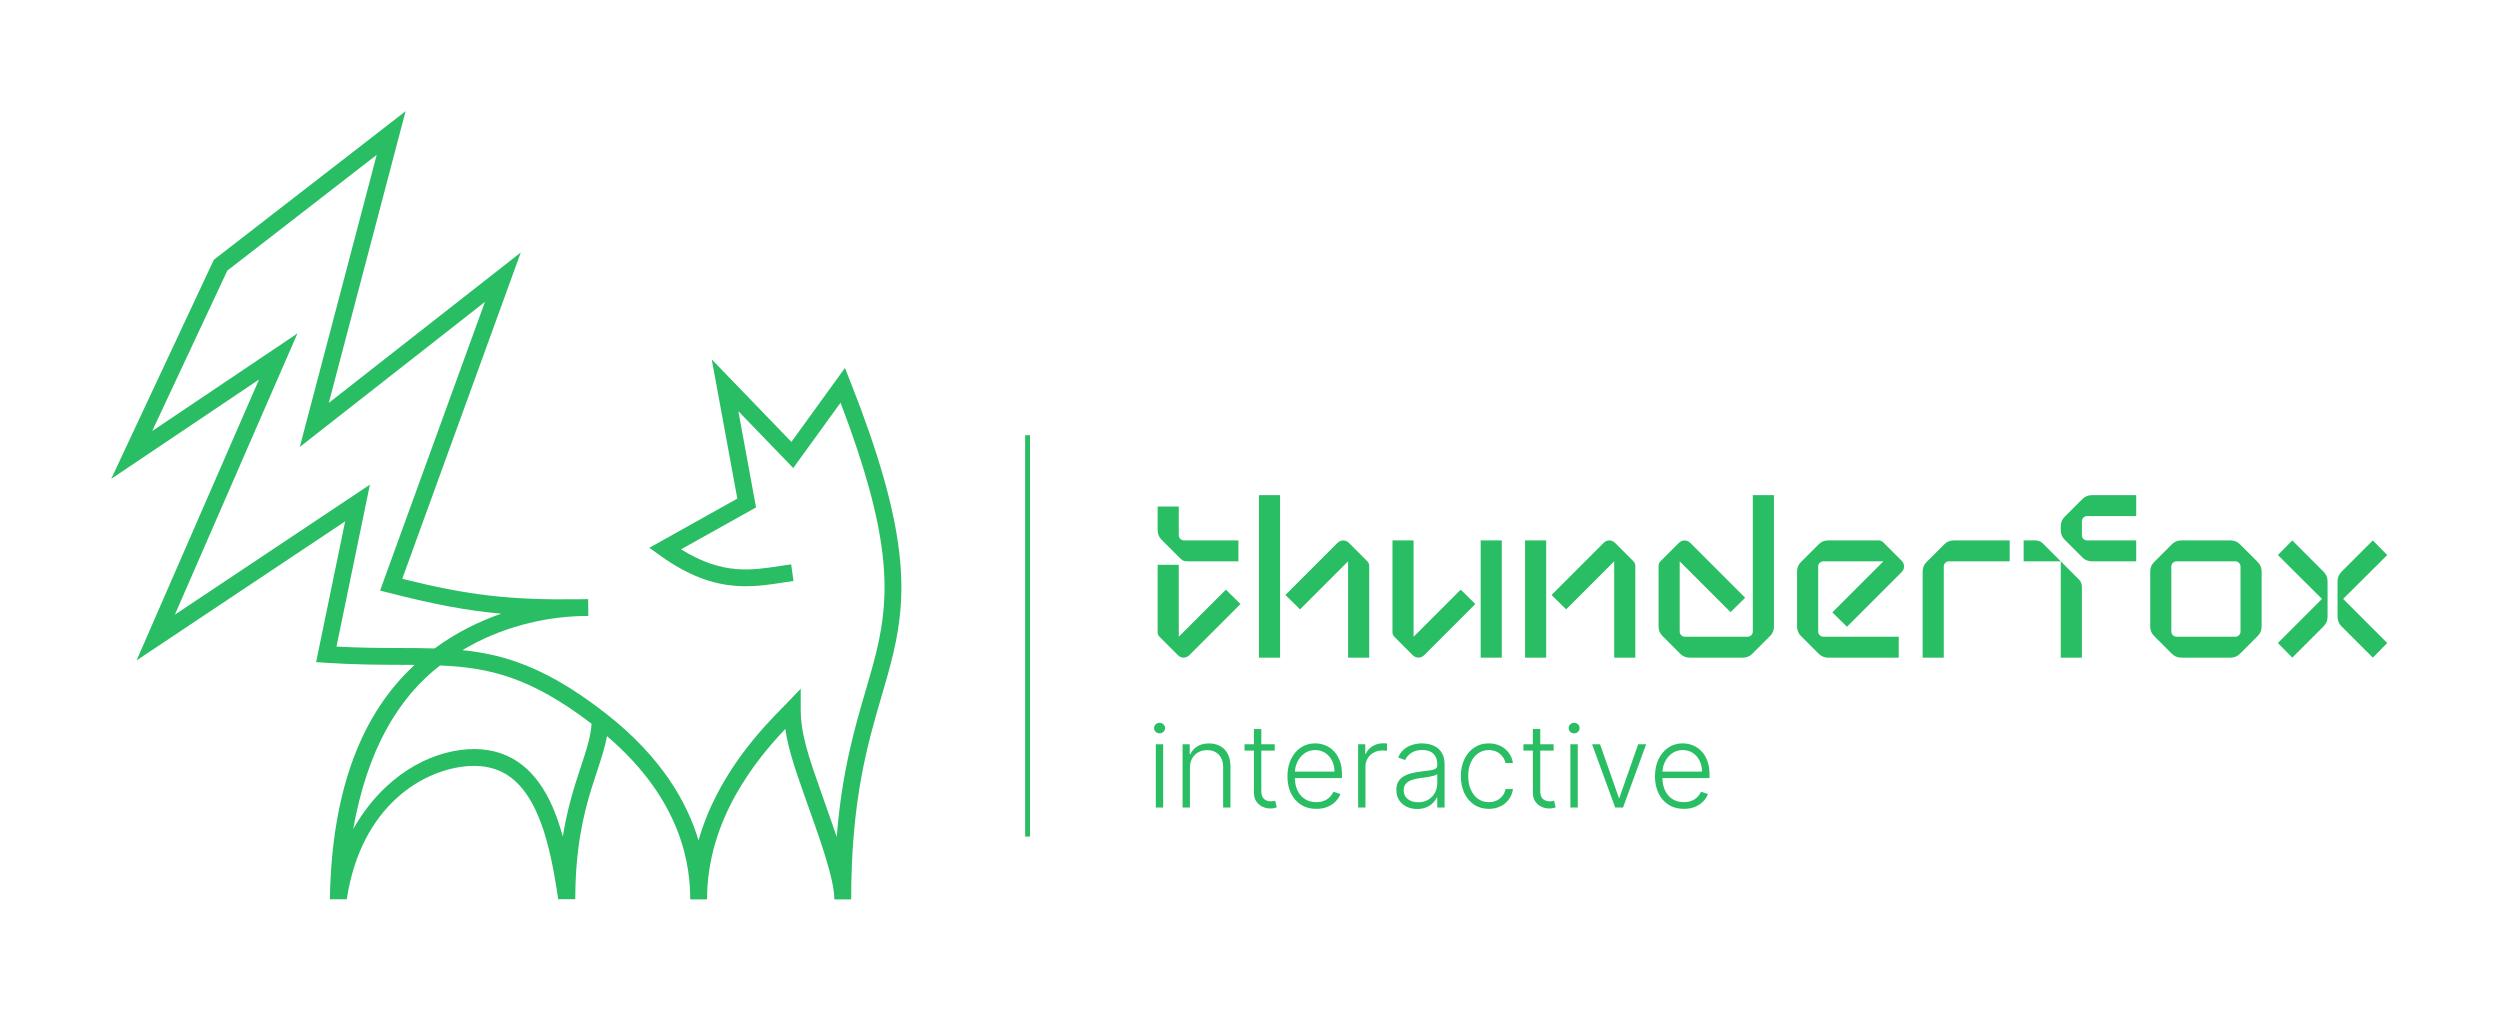
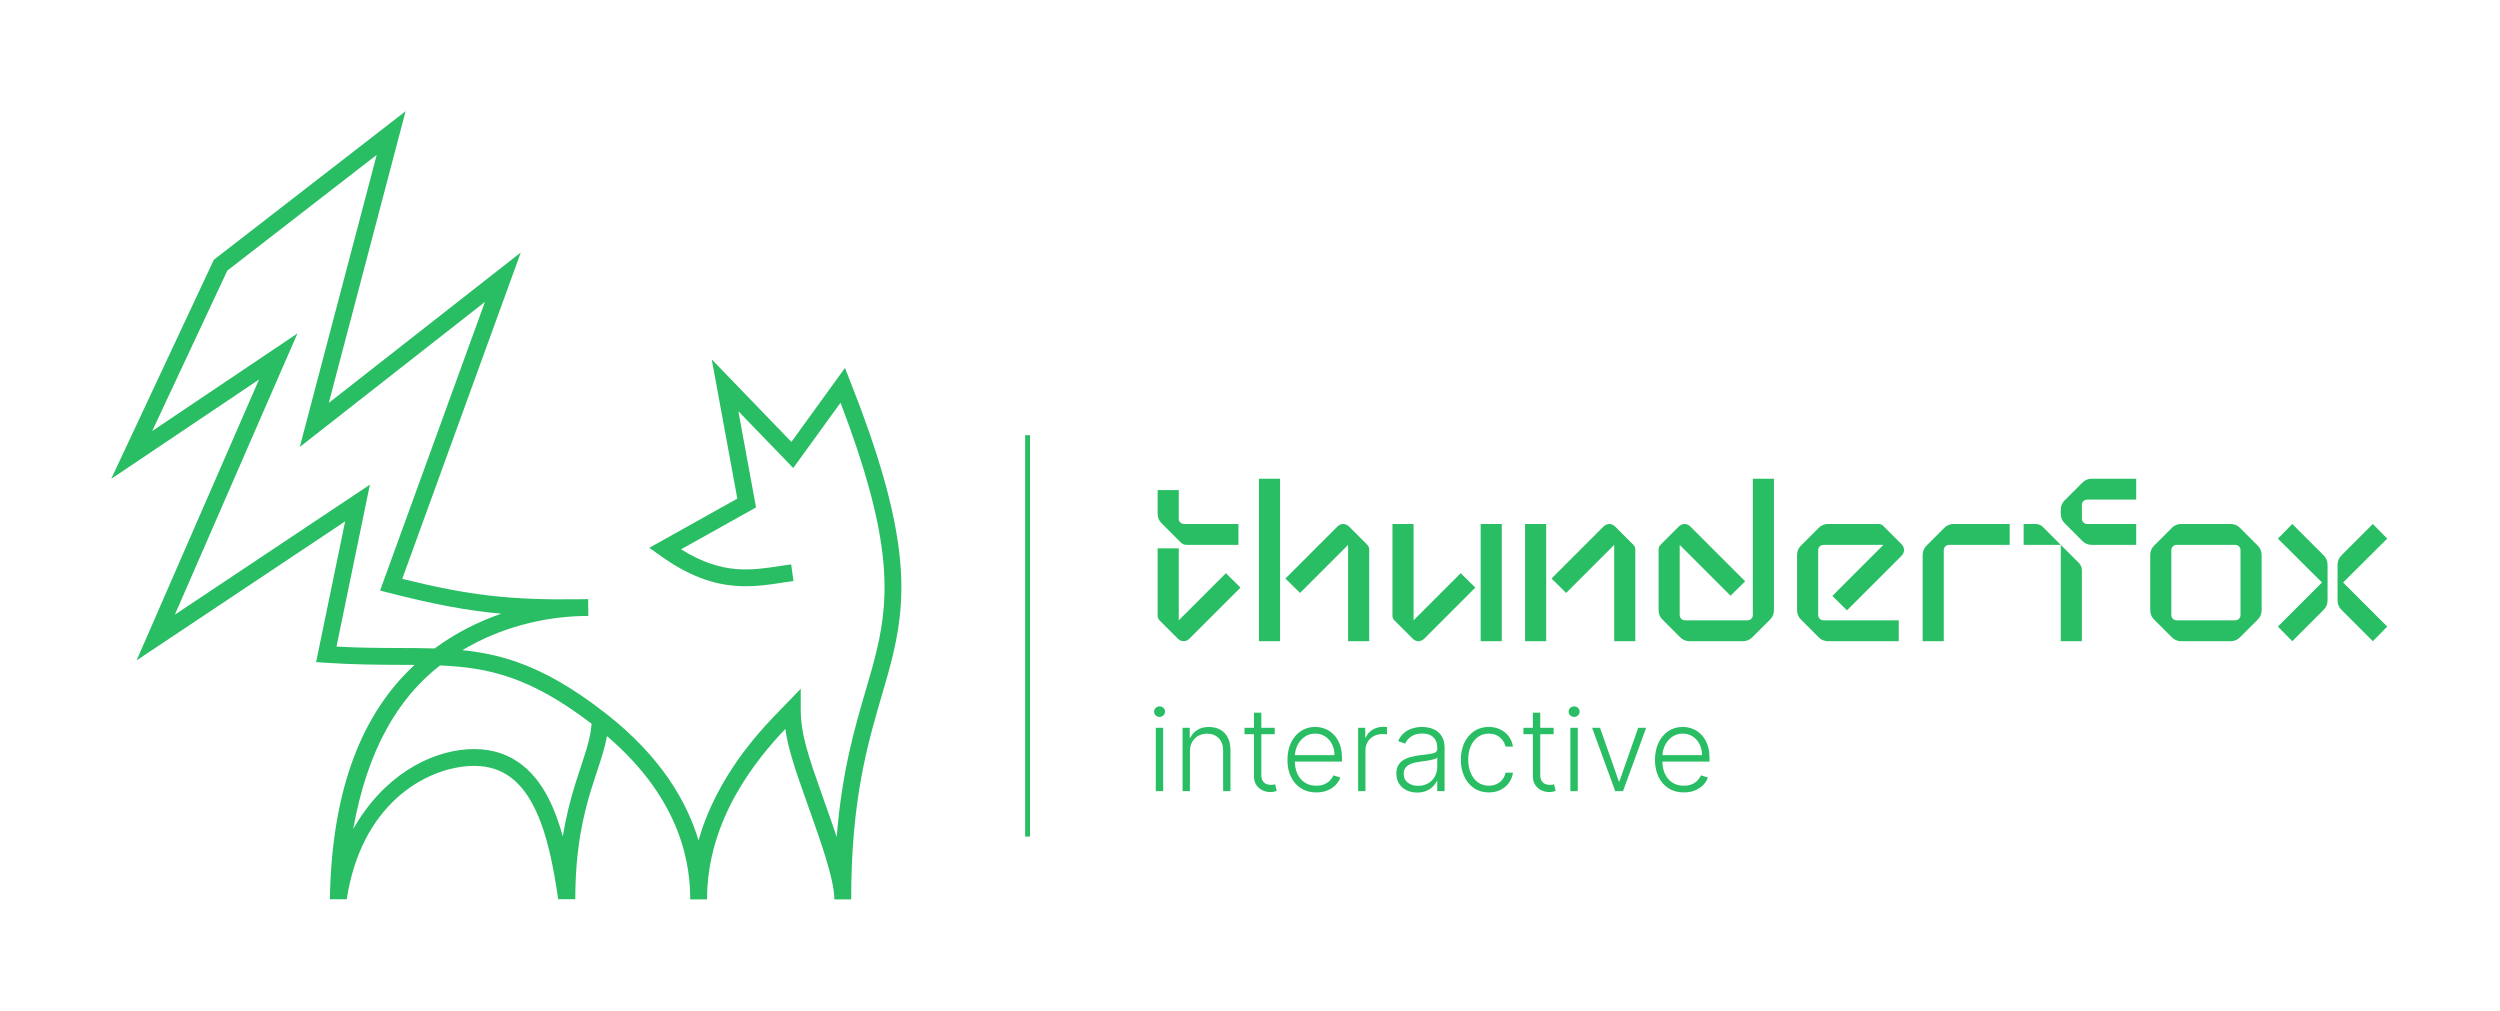
<svg xmlns="http://www.w3.org/2000/svg" width="517" height="209" viewBox="0 0 517 209" fill="none">
-   <path fill-rule="evenodd" clip-rule="evenodd" d="M83.878 23L67.992 83.319L107.701 52.209L83.183 119.702C96.979 123.141 105.549 124.122 119.887 123.926C120.474 123.907 121.056 123.897 121.631 123.897L121.664 127.375C121.091 127.386 120.526 127.395 119.969 127.403C112.324 127.658 103.584 129.689 95.622 134.453C99.33 134.829 102.983 135.534 106.814 136.872C112.384 138.818 118.242 142.072 125.173 147.46C136.921 156.592 142.154 166.093 144.457 173.797C148.354 160.067 157.822 150.418 161.763 146.401C162.079 146.08 162.359 145.794 162.598 145.546L165.591 142.434V146.751C165.591 151.834 167.21 156.481 169.934 164.198L169.972 164.306C170.195 164.937 170.421 165.576 170.65 166.221C171.452 168.483 172.279 170.814 173.034 173.078C174.103 159.595 176.738 150.598 179.01 142.843C179.878 139.876 180.694 137.09 181.349 134.305C184.062 122.759 184.256 110.554 173.821 83.285L164.043 96.789L152.692 85.033L156.347 104.935L140.843 113.599C145.282 116.364 148.967 117.409 152.262 117.682C155.423 117.944 158.254 117.514 161.291 117.051C162.05 116.936 162.822 116.818 163.615 116.709L164.089 120.155C163.399 120.25 162.695 120.357 161.979 120.467C158.905 120.938 155.583 121.447 151.974 121.148C147.421 120.77 142.447 119.135 136.507 114.877L134.281 113.282L152.477 103.114L147.189 74.327L163.661 91.386L174.737 76.091L175.902 79.041C187.654 108.796 187.762 122.216 184.734 135.101C184.039 138.06 183.193 140.952 182.305 143.988C179.391 153.946 176.024 165.456 176.024 186H172.546C172.546 183.931 171.816 180.805 170.666 177.073C169.719 174.001 168.539 170.673 167.38 167.405C167.149 166.755 166.919 166.107 166.692 165.464L166.575 165.13C164.566 159.439 163.02 155.059 162.404 150.746C156.59 156.886 146.214 169.292 146.214 186H142.737C142.737 179.723 141.51 165.861 125.526 152.23C125.32 153.378 125.029 154.522 124.689 155.682C124.336 156.889 123.894 158.227 123.431 159.628C123.053 160.77 122.662 161.955 122.294 163.144C120.595 168.631 118.971 175.616 118.971 185.958H115.439C114.441 179.217 113.164 172.216 110.363 166.732C108.976 164.016 107.263 161.846 105.117 160.406C102.997 158.984 100.342 158.197 96.903 158.423C87.683 159.027 74.672 166.498 71.706 185.972H68.22C68.594 162.521 75.283 147.112 85.743 137.503C84.797 137.496 83.826 137.492 82.83 137.489C78.255 137.472 73.136 137.453 67.359 137.059L65.371 136.923L71.377 107.82L28.244 136.575L53.566 78.485L23 99.029L44.22 53.721L83.878 23ZM89.883 134.097C94.265 130.873 98.959 128.531 103.666 126.911C96.369 126.256 89.517 124.921 80.46 122.601L78.602 122.125L100.286 62.437L61.994 92.436L77.904 32.027L47.014 55.956L31.469 89.147L61.515 68.951L36.161 127.118L76.495 100.228L69.585 133.712C74.455 133.983 78.669 133.996 82.6 134.008C85.111 134.015 87.506 134.023 89.883 134.097ZM90.992 137.617C82.289 144.375 75.964 155.092 73.042 171.451C79.305 160.42 88.773 155.47 96.676 154.952C100.814 154.681 104.245 155.633 107.054 157.518C109.838 159.385 111.897 162.09 113.46 165.15C114.685 167.547 115.634 170.224 116.394 172.997C117.072 168.72 118.022 165.182 118.971 162.116C119.395 160.749 119.793 159.547 120.165 158.425C120.599 157.119 120.995 155.923 121.351 154.706C121.888 152.87 122.246 151.248 122.341 149.668C115.939 144.775 110.616 141.885 105.666 140.155C100.742 138.435 96.102 137.833 90.992 137.617Z" fill="#29BD64" />
-   <path d="M244.776 136C244.344 136 243.912 135.808 243.576 135.472L239.832 131.728C239.592 131.488 239.4 131.152 239.4 130.768V116.8H243.768V131.68L253.512 121.936L256.536 124.912L245.976 135.472C245.64 135.808 245.208 136 244.776 136ZM239.4 109.648V104.752H243.768V110.704C243.768 111.28 244.248 111.76 244.872 111.76H256.104V116.08H245.4C244.68 116.08 244.392 115.792 243.912 115.312L240.168 111.568C239.64 111.04 239.4 110.368 239.4 109.648Z" fill="#29BD64" />
-   <path d="M278.785 136V116.08L268.849 126.016L265.825 123.04L276.577 112.288C276.913 111.952 277.345 111.76 277.777 111.76C278.209 111.76 278.641 111.952 278.977 112.288L282.721 116.032C282.961 116.272 283.153 116.608 283.153 116.992V136H278.785ZM260.353 136V102.4H264.721V136H260.353Z" fill="#29BD64" />
-   <path d="M293.338 136C292.906 136 292.474 135.808 292.138 135.472L288.394 131.728C288.154 131.488 287.962 131.152 287.962 130.768V111.76H292.33V131.68L302.074 121.936L305.098 124.912L294.538 135.472C294.202 135.808 293.77 136 293.338 136ZM306.202 136V111.76H310.57V136H306.202Z" fill="#29BD64" />
-   <path d="M333.816 136V116.08L323.88 126.016L320.856 123.04L331.608 112.288C331.944 111.952 332.376 111.76 332.808 111.76C333.24 111.76 333.672 111.952 334.008 112.288L337.752 116.032C337.992 116.272 338.184 116.608 338.184 116.992V136H333.816ZM315.384 136V111.76H319.752V136H315.384Z" fill="#29BD64" />
-   <path d="M349.378 136C348.658 136 347.986 135.712 347.506 135.232L343.762 131.488C343.234 130.96 342.994 130.288 342.994 129.568V116.992C342.994 116.608 343.186 116.272 343.426 116.032L347.17 112.288C347.506 111.952 347.938 111.76 348.37 111.76C348.802 111.76 349.234 111.952 349.57 112.288L360.898 123.616L357.874 126.592L347.362 116.08V130.624C347.362 131.2 347.842 131.68 348.466 131.68H361.378C362.002 131.68 362.482 131.2 362.482 130.624V102.4H366.85V129.568C366.85 130.288 366.61 130.96 366.082 131.488L362.338 135.232C361.858 135.712 361.186 136 360.466 136H349.378Z" fill="#29BD64" />
-   <path d="M378.018 136C377.298 136 376.626 135.712 376.146 135.232L372.402 131.488C371.874 130.96 371.634 130.288 371.634 129.568V118.192C371.634 117.472 371.874 116.8 372.402 116.272L376.146 112.528C376.626 112.048 377.298 111.76 378.018 111.76H388.53C388.914 111.76 389.25 111.952 389.49 112.192L393.234 115.936C393.57 116.272 393.762 116.704 393.762 117.136C393.762 117.568 393.57 118 393.234 118.336L381.954 129.616L378.93 126.64L389.49 116.08H377.106C376.482 116.08 376.002 116.56 376.002 117.136V130.624C376.002 131.2 376.482 131.68 377.106 131.68H392.658V136H378.018Z" fill="#29BD64" />
-   <path d="M397.603 118.192C397.603 117.472 397.843 116.8 398.371 116.272L402.115 112.528C402.595 112.048 403.267 111.76 403.987 111.76H415.603V116.08H403.075C402.451 116.08 401.971 116.56 401.971 117.136V136H397.603V118.192Z" fill="#29BD64" />
-   <path d="M432.551 116.08C431.831 116.08 431.159 115.792 430.679 115.312L426.935 111.568C426.407 111.04 426.167 110.368 426.167 109.648V108.832C426.167 108.112 426.407 107.44 426.935 106.912L430.679 103.168C431.159 102.688 431.831 102.4 432.551 102.4H441.767V106.72H431.639C431.015 106.72 430.535 107.2 430.535 107.776V110.704C430.535 111.28 431.015 111.76 431.639 111.76H441.767V116.08H432.551ZM418.487 116.08V111.76H420.935C421.511 111.76 422.039 111.952 422.471 112.384L426.167 116.08H418.487ZM426.167 136V116.08L429.911 119.824C430.343 120.256 430.535 120.784 430.535 121.36V136H426.167Z" fill="#29BD64" />
-   <path d="M451.05 136C450.33 136 449.658 135.712 449.178 135.232L445.434 131.488C444.906 130.96 444.666 130.288 444.666 129.568V118.192C444.666 117.472 444.906 116.8 445.434 116.272L449.178 112.528C449.658 112.048 450.33 111.76 451.05 111.76H461.322C462.042 111.76 462.714 112.048 463.194 112.528L466.938 116.272C467.466 116.8 467.706 117.472 467.706 118.192V129.568C467.706 130.288 467.466 130.96 466.938 131.488L463.194 135.232C462.714 135.712 462.042 136 461.322 136H451.05ZM449.034 130.624C449.034 131.2 449.514 131.68 450.138 131.68H462.234C462.858 131.68 463.338 131.2 463.338 130.624V117.136C463.338 116.56 462.858 116.08 462.234 116.08H450.138C449.514 116.08 449.034 116.56 449.034 117.136V130.624Z" fill="#29BD64" />
-   <path d="M484.269 129.568C483.693 128.992 483.405 128.368 483.405 127.504V120.256C483.405 119.392 483.693 118.768 484.269 118.192L490.701 111.76L493.677 114.784L484.557 123.856L493.677 132.976L490.701 136L484.269 129.568ZM471.069 132.976L480.189 123.856L471.069 114.784L474.045 111.76L480.477 118.192C481.053 118.768 481.341 119.392 481.341 120.256V127.504C481.341 128.368 481.053 128.992 480.477 129.568L474.045 136L471.069 132.976Z" fill="#29BD64" />
-   <path d="M239.02 167V153.909H240.545V167H239.02ZM239.795 151.659C239.483 151.659 239.216 151.554 238.994 151.344C238.773 151.128 238.662 150.869 238.662 150.568C238.662 150.267 238.773 150.011 238.994 149.801C239.216 149.585 239.483 149.477 239.795 149.477C240.108 149.477 240.375 149.585 240.597 149.801C240.818 150.011 240.929 150.267 240.929 150.568C240.929 150.869 240.818 151.128 240.597 151.344C240.375 151.554 240.108 151.659 239.795 151.659Z" fill="#29BD64" />
-   <path d="M246.075 158.818V167H244.557V153.909H246.032V155.963H246.168C246.475 155.293 246.952 154.756 247.6 154.352C248.253 153.943 249.06 153.739 250.021 153.739C250.901 153.739 251.674 153.923 252.339 154.293C253.009 154.656 253.529 155.193 253.898 155.903C254.273 156.614 254.461 157.486 254.461 158.52V167H252.944V158.614C252.944 157.54 252.643 156.69 252.04 156.065C251.444 155.44 250.643 155.128 249.637 155.128C248.95 155.128 248.339 155.276 247.805 155.571C247.271 155.866 246.847 156.293 246.535 156.849C246.228 157.401 246.075 158.057 246.075 158.818Z" fill="#29BD64" />
-   <path d="M263.612 153.909V155.23H257.365V153.909H263.612ZM259.317 150.773H260.842V163.582C260.842 164.128 260.936 164.557 261.124 164.869C261.311 165.176 261.555 165.395 261.856 165.526C262.158 165.651 262.479 165.713 262.82 165.713C263.018 165.713 263.189 165.702 263.331 165.679C263.473 165.651 263.598 165.622 263.706 165.594L264.03 166.966C263.882 167.023 263.7 167.074 263.484 167.119C263.268 167.17 263.001 167.196 262.683 167.196C262.126 167.196 261.589 167.074 261.072 166.83C260.561 166.585 260.141 166.222 259.811 165.739C259.481 165.256 259.317 164.656 259.317 163.94V150.773Z" fill="#29BD64" />
-   <path d="M272.209 167.273C270.988 167.273 269.931 166.989 269.039 166.42C268.147 165.847 267.457 165.054 266.968 164.043C266.485 163.026 266.244 161.855 266.244 160.531C266.244 159.213 266.485 158.043 266.968 157.02C267.457 155.991 268.13 155.187 268.988 154.608C269.851 154.023 270.849 153.73 271.979 153.73C272.69 153.73 273.374 153.861 274.033 154.122C274.692 154.378 275.283 154.773 275.806 155.307C276.334 155.835 276.752 156.503 277.059 157.31C277.366 158.111 277.519 159.06 277.519 160.156V160.906H267.292V159.568H275.968C275.968 158.727 275.798 157.972 275.457 157.301C275.121 156.625 274.653 156.091 274.05 155.699C273.454 155.307 272.763 155.111 271.979 155.111C271.15 155.111 270.42 155.332 269.789 155.776C269.158 156.219 268.664 156.804 268.306 157.531C267.954 158.259 267.775 159.054 267.769 159.918V160.719C267.769 161.759 267.948 162.668 268.306 163.446C268.67 164.219 269.184 164.818 269.849 165.244C270.513 165.67 271.3 165.884 272.209 165.884C272.829 165.884 273.371 165.787 273.837 165.594C274.309 165.401 274.704 165.142 275.022 164.818C275.346 164.489 275.59 164.128 275.755 163.736L277.195 164.205C276.996 164.756 276.67 165.264 276.215 165.73C275.766 166.196 275.204 166.571 274.528 166.855C273.857 167.134 273.084 167.273 272.209 167.273Z" fill="#29BD64" />
-   <path d="M280.862 167V153.909H282.337V155.92H282.447C282.709 155.261 283.163 154.73 283.811 154.327C284.464 153.918 285.203 153.713 286.027 153.713C286.152 153.713 286.291 153.716 286.445 153.722C286.598 153.727 286.726 153.733 286.828 153.739V155.281C286.76 155.27 286.641 155.253 286.47 155.23C286.3 155.207 286.115 155.196 285.916 155.196C285.234 155.196 284.626 155.341 284.092 155.631C283.564 155.915 283.146 156.31 282.839 156.815C282.533 157.321 282.379 157.898 282.379 158.545V167H280.862Z" fill="#29BD64" />
-   <path d="M293.073 167.298C292.283 167.298 291.562 167.145 290.908 166.838C290.255 166.526 289.735 166.077 289.349 165.491C288.962 164.901 288.769 164.185 288.769 163.344C288.769 162.696 288.891 162.151 289.136 161.707C289.38 161.264 289.726 160.901 290.175 160.616C290.624 160.332 291.155 160.108 291.769 159.943C292.383 159.778 293.059 159.651 293.798 159.56C294.53 159.469 295.15 159.389 295.655 159.321C296.167 159.253 296.556 159.145 296.823 158.997C297.09 158.849 297.224 158.611 297.224 158.281V157.974C297.224 157.082 296.957 156.381 296.423 155.869C295.894 155.352 295.133 155.094 294.138 155.094C293.195 155.094 292.425 155.301 291.829 155.716C291.238 156.131 290.823 156.619 290.584 157.182L289.144 156.662C289.44 155.946 289.849 155.375 290.371 154.949C290.894 154.517 291.479 154.207 292.127 154.02C292.775 153.827 293.431 153.73 294.096 153.73C294.596 153.73 295.116 153.795 295.655 153.926C296.201 154.057 296.707 154.284 297.173 154.608C297.638 154.926 298.016 155.372 298.306 155.946C298.596 156.514 298.741 157.236 298.741 158.111V167H297.224V164.929H297.13C296.948 165.315 296.678 165.69 296.32 166.054C295.962 166.418 295.513 166.716 294.974 166.949C294.434 167.182 293.8 167.298 293.073 167.298ZM293.278 165.909C294.084 165.909 294.783 165.73 295.374 165.372C295.965 165.014 296.42 164.54 296.738 163.949C297.062 163.352 297.224 162.696 297.224 161.98V160.088C297.11 160.196 296.92 160.293 296.653 160.378C296.391 160.463 296.087 160.54 295.741 160.608C295.4 160.67 295.059 160.724 294.718 160.77C294.377 160.815 294.07 160.855 293.798 160.889C293.059 160.98 292.428 161.122 291.905 161.315C291.383 161.509 290.982 161.776 290.704 162.116C290.425 162.452 290.286 162.884 290.286 163.412C290.286 164.207 290.57 164.824 291.138 165.261C291.707 165.693 292.42 165.909 293.278 165.909Z" fill="#29BD64" />
-   <path d="M307.89 167.273C306.719 167.273 305.7 166.98 304.83 166.395C303.967 165.81 303.296 165.009 302.819 163.991C302.342 162.974 302.103 161.815 302.103 160.514C302.103 159.202 302.344 158.034 302.827 157.011C303.316 155.989 303.992 155.187 304.856 154.608C305.719 154.023 306.722 153.73 307.864 153.73C308.739 153.73 309.532 153.901 310.242 154.241C310.952 154.577 311.538 155.051 311.998 155.665C312.464 156.273 312.756 156.983 312.876 157.795H311.342C311.182 157.057 310.799 156.426 310.191 155.903C309.589 155.375 308.822 155.111 307.89 155.111C307.055 155.111 306.316 155.338 305.674 155.793C305.032 156.241 304.529 156.869 304.165 157.676C303.807 158.477 303.628 159.406 303.628 160.463C303.628 161.526 303.805 162.466 304.157 163.284C304.509 164.097 305.003 164.733 305.64 165.193C306.282 165.653 307.032 165.884 307.89 165.884C308.469 165.884 308.998 165.776 309.475 165.56C309.958 165.338 310.361 165.026 310.685 164.622C311.015 164.219 311.236 163.739 311.35 163.182H312.884C312.771 163.972 312.489 164.676 312.04 165.295C311.597 165.909 311.021 166.392 310.31 166.744C309.606 167.097 308.799 167.273 307.89 167.273Z" fill="#29BD64" />
-   <path d="M321.292 153.909V155.23H315.045V153.909H321.292ZM316.996 150.773H318.522V163.582C318.522 164.128 318.616 164.557 318.803 164.869C318.991 165.176 319.235 165.395 319.536 165.526C319.837 165.651 320.158 165.713 320.499 165.713C320.698 165.713 320.869 165.702 321.011 165.679C321.153 165.651 321.278 165.622 321.386 165.594L321.709 166.966C321.562 167.023 321.38 167.074 321.164 167.119C320.948 167.17 320.681 167.196 320.363 167.196C319.806 167.196 319.269 167.074 318.752 166.83C318.241 166.585 317.82 166.222 317.491 165.739C317.161 165.256 316.996 164.656 316.996 163.94V150.773Z" fill="#29BD64" />
-   <path d="M324.754 167V153.909H326.28V167H324.754ZM325.53 151.659C325.217 151.659 324.95 151.554 324.729 151.344C324.507 151.128 324.396 150.869 324.396 150.568C324.396 150.267 324.507 150.011 324.729 149.801C324.95 149.585 325.217 149.477 325.53 149.477C325.842 149.477 326.109 149.585 326.331 149.801C326.552 150.011 326.663 150.267 326.663 150.568C326.663 150.869 326.552 151.128 326.331 151.344C326.109 151.554 325.842 151.659 325.53 151.659Z" fill="#29BD64" />
-   <path d="M340.425 153.909L335.644 167H334.025L329.244 153.909H330.888L334.775 164.997H334.894L338.78 153.909H340.425Z" fill="#29BD64" />
-   <path d="M348.217 167.273C346.996 167.273 345.939 166.989 345.047 166.42C344.155 165.847 343.464 165.054 342.976 164.043C342.493 163.026 342.251 161.855 342.251 160.531C342.251 159.213 342.493 158.043 342.976 157.02C343.464 155.991 344.138 155.187 344.996 154.608C345.859 154.023 346.856 153.73 347.987 153.73C348.697 153.73 349.382 153.861 350.041 154.122C350.7 154.378 351.291 154.773 351.814 155.307C352.342 155.835 352.76 156.503 353.067 157.31C353.374 158.111 353.527 159.06 353.527 160.156V160.906H343.3V159.568H351.976C351.976 158.727 351.805 157.972 351.464 157.301C351.129 156.625 350.66 156.091 350.058 155.699C349.462 155.307 348.771 155.111 347.987 155.111C347.158 155.111 346.427 155.332 345.797 155.776C345.166 156.219 344.672 156.804 344.314 157.531C343.962 158.259 343.783 159.054 343.777 159.918V160.719C343.777 161.759 343.956 162.668 344.314 163.446C344.677 164.219 345.192 164.818 345.856 165.244C346.521 165.67 347.308 165.884 348.217 165.884C348.837 165.884 349.379 165.787 349.845 165.594C350.317 165.401 350.712 165.142 351.03 164.818C351.354 164.489 351.598 164.128 351.763 163.736L353.203 164.205C353.004 164.756 352.677 165.264 352.223 165.73C351.774 166.196 351.212 166.571 350.535 166.855C349.865 167.134 349.092 167.273 348.217 167.273Z" fill="#29BD64" />
+   <path fill-rule="evenodd" clip-rule="evenodd" d="M83.878 23L67.992 83.319L107.701 52.209L83.183 119.702C96.979 123.141 105.549 124.122 119.887 123.926C120.474 123.907 121.056 123.897 121.631 123.897L121.664 127.375C121.091 127.386 120.526 127.395 119.969 127.403C112.324 127.658 103.584 129.689 95.622 134.453C99.33 134.829 102.983 135.534 106.814 136.872C112.384 138.818 118.242 142.072 125.173 147.46C136.92 156.592 142.154 166.093 144.457 173.797C148.354 160.067 157.822 150.418 161.763 146.401C162.079 146.08 162.359 145.794 162.598 145.546L165.591 142.434V146.751C165.591 151.834 167.21 156.481 169.934 164.198L169.972 164.306C170.195 164.937 170.421 165.576 170.65 166.221C171.452 168.483 172.279 170.814 173.034 173.078C174.103 159.595 176.738 150.598 179.01 142.843C179.878 139.876 180.694 137.09 181.349 134.305C184.062 122.759 184.256 110.554 173.821 83.285L164.043 96.789L152.692 85.033L156.347 104.935L140.843 113.599C145.282 116.364 148.967 117.409 152.262 117.682C155.423 117.944 158.254 117.514 161.291 117.051C162.05 116.936 162.822 116.818 163.615 116.709L164.089 120.155C163.399 120.25 162.695 120.357 161.979 120.467C158.905 120.938 155.583 121.447 151.974 121.148C147.421 120.77 142.447 119.135 136.507 114.877L134.281 113.282L152.477 103.114L147.189 74.327L163.661 91.386L174.737 76.091L175.902 79.041C187.654 108.796 187.762 122.216 184.734 135.101C184.039 138.06 183.193 140.952 182.305 143.988C179.391 153.946 176.024 165.456 176.024 186H172.546C172.546 183.931 171.816 180.805 170.666 177.073C169.719 174.001 168.539 170.673 167.38 167.405C167.149 166.755 166.919 166.107 166.692 165.464L166.575 165.13C164.566 159.439 163.02 155.059 162.404 150.746C156.59 156.886 146.214 169.292 146.214 186H142.737C142.737 179.723 141.51 165.861 125.526 152.23C125.32 153.378 125.029 154.522 124.689 155.682C124.336 156.889 123.894 158.227 123.431 159.628C123.053 160.77 122.662 161.955 122.294 163.144C120.595 168.631 118.971 175.616 118.971 185.958H115.439C114.441 179.218 113.164 172.216 110.363 166.732C108.976 164.016 107.263 161.846 105.117 160.406C102.997 158.984 100.342 158.197 96.903 158.423C87.683 159.027 74.672 166.498 71.706 185.972H68.22C68.594 162.521 75.283 147.112 85.743 137.503C84.797 137.496 83.826 137.492 82.83 137.489C78.255 137.472 73.136 137.453 67.359 137.059L65.371 136.923L71.377 107.82L28.244 136.575L53.566 78.485L23 99.029L44.22 53.721L83.878 23ZM89.883 134.097C94.265 130.873 98.959 128.531 103.666 126.911C96.369 126.256 89.517 124.921 80.46 122.601L78.602 122.125L100.286 62.437L61.994 92.436L77.904 32.027L47.014 55.956L31.469 89.147L61.515 68.951L36.161 127.118L76.495 100.228L69.585 133.712C74.455 133.983 78.669 133.996 82.6 134.008C85.111 134.015 87.506 134.023 89.883 134.097ZM90.992 137.617C82.289 144.375 75.964 155.092 73.042 171.451C79.305 160.42 88.773 155.47 96.676 154.952C100.814 154.681 104.245 155.633 107.054 157.518C109.838 159.385 111.897 162.09 113.46 165.15C114.685 167.547 115.634 170.224 116.394 172.997C117.072 168.72 118.022 165.182 118.971 162.116C119.395 160.749 119.793 159.547 120.165 158.425C120.599 157.119 120.995 155.923 121.351 154.706C121.888 152.87 122.246 151.248 122.341 149.668C115.939 144.775 110.616 141.885 105.666 140.155C100.742 138.435 96.102 137.833 90.992 137.617Z" fill="#29BD64" />
+   <path d="M244.776 132.6C244.344 132.6 243.912 132.408 243.576 132.072L239.832 128.328C239.592 128.088 239.4 127.752 239.4 127.368V113.4H243.768V128.28L253.512 118.536L256.536 121.512L245.976 132.072C245.64 132.408 245.208 132.6 244.776 132.6ZM239.4 106.248V101.352H243.768V107.304C243.768 107.88 244.248 108.36 244.872 108.36H256.104V112.68H245.4C244.68 112.68 244.392 112.392 243.912 111.912L240.168 108.168C239.64 107.64 239.4 106.968 239.4 106.248Z" fill="#29BD64" />
+   <path d="M278.785 132.6V112.68L268.849 122.616L265.825 119.64L276.577 108.888C276.913 108.552 277.345 108.36 277.777 108.36C278.209 108.36 278.641 108.552 278.977 108.888L282.721 112.632C282.961 112.872 283.153 113.208 283.153 113.592V132.6H278.785ZM260.353 132.6V99H264.721V132.6H260.353Z" fill="#29BD64" />
+   <path d="M293.338 132.6C292.906 132.6 292.474 132.408 292.138 132.072L288.394 128.328C288.154 128.088 287.962 127.752 287.962 127.368V108.36H292.33V128.28L302.074 118.536L305.098 121.512L294.538 132.072C294.202 132.408 293.77 132.6 293.338 132.6ZM306.202 132.6V108.36H310.57V132.6H306.202Z" fill="#29BD64" />
+   <path d="M333.816 132.6V112.68L323.88 122.616L320.856 119.64L331.608 108.888C331.944 108.552 332.376 108.36 332.808 108.36C333.24 108.36 333.672 108.552 334.008 108.888L337.752 112.632C337.992 112.872 338.184 113.208 338.184 113.592V132.6H333.816ZM315.384 132.6V108.36H319.752V132.6H315.384Z" fill="#29BD64" />
+   <path d="M349.378 132.6C348.658 132.6 347.986 132.312 347.506 131.832L343.762 128.088C343.234 127.56 342.994 126.888 342.994 126.168V113.592C342.994 113.208 343.186 112.872 343.426 112.632L347.17 108.888C347.506 108.552 347.938 108.36 348.37 108.36C348.802 108.36 349.234 108.552 349.57 108.888L360.898 120.216L357.874 123.192L347.362 112.68V127.224C347.362 127.8 347.842 128.28 348.466 128.28H361.378C362.002 128.28 362.482 127.8 362.482 127.224V99H366.85V126.168C366.85 126.888 366.61 127.56 366.082 128.088L362.338 131.832C361.858 132.312 361.186 132.6 360.466 132.6H349.378Z" fill="#29BD64" />
+   <path d="M378.018 132.6C377.298 132.6 376.626 132.312 376.146 131.832L372.402 128.088C371.874 127.56 371.634 126.888 371.634 126.168V114.792C371.634 114.072 371.874 113.4 372.402 112.872L376.146 109.128C376.626 108.648 377.298 108.36 378.018 108.36H388.53C388.914 108.36 389.25 108.552 389.49 108.792L393.234 112.536C393.57 112.872 393.762 113.304 393.762 113.736C393.762 114.168 393.57 114.6 393.234 114.936L381.954 126.216L378.93 123.24L389.49 112.68H377.106C376.482 112.68 376.002 113.16 376.002 113.736V127.224C376.002 127.8 376.482 128.28 377.106 128.28H392.658V132.6H378.018Z" fill="#29BD64" />
+   <path d="M397.603 114.792C397.603 114.072 397.843 113.4 398.371 112.872L402.115 109.128C402.595 108.648 403.267 108.36 403.987 108.36H415.603V112.68H403.075C402.451 112.68 401.971 113.16 401.971 113.736V132.6H397.603V114.792Z" fill="#29BD64" />
+   <path d="M432.551 112.68C431.831 112.68 431.159 112.392 430.679 111.912L426.935 108.168C426.407 107.64 426.167 106.968 426.167 106.248V105.432C426.167 104.712 426.407 104.04 426.935 103.512L430.679 99.768C431.159 99.288 431.831 99 432.551 99H441.767V103.32H431.639C431.015 103.32 430.535 103.8 430.535 104.376V107.304C430.535 107.88 431.015 108.36 431.639 108.36H441.767V112.68H432.551ZM418.487 112.68V108.36H420.935C421.511 108.36 422.039 108.552 422.471 108.984L426.167 112.68H418.487ZM426.167 132.6V112.68L429.911 116.424C430.343 116.856 430.535 117.384 430.535 117.96V132.6H426.167Z" fill="#29BD64" />
+   <path d="M451.05 132.6C450.33 132.6 449.658 132.312 449.178 131.832L445.434 128.088C444.906 127.56 444.666 126.888 444.666 126.168V114.792C444.666 114.072 444.906 113.4 445.434 112.872L449.178 109.128C449.658 108.648 450.33 108.36 451.05 108.36H461.322C462.042 108.36 462.714 108.648 463.194 109.128L466.938 112.872C467.466 113.4 467.706 114.072 467.706 114.792V126.168C467.706 126.888 467.466 127.56 466.938 128.088L463.194 131.832C462.714 132.312 462.042 132.6 461.322 132.6H451.05ZM449.034 127.224C449.034 127.8 449.514 128.28 450.138 128.28H462.234C462.858 128.28 463.338 127.8 463.338 127.224V113.736C463.338 113.16 462.858 112.68 462.234 112.68H450.138C449.514 112.68 449.034 113.16 449.034 113.736V127.224Z" fill="#29BD64" />
+   <path d="M484.269 126.168C483.693 125.592 483.405 124.968 483.405 124.104V116.856C483.405 115.992 483.693 115.368 484.269 114.792L490.701 108.36L493.677 111.384L484.557 120.456L493.677 129.576L490.701 132.6L484.269 126.168ZM471.069 129.576L480.189 120.456L471.069 111.384L474.045 108.36L480.477 114.792C481.053 115.368 481.341 115.992 481.341 116.856V124.104C481.341 124.968 481.053 125.592 480.477 126.168L474.045 132.6L471.069 129.576Z" fill="#29BD64" />
+   <path d="M239.02 163.6V150.509H240.545V163.6H239.02ZM239.795 148.259C239.483 148.259 239.216 148.154 238.994 147.944C238.773 147.728 238.662 147.469 238.662 147.168C238.662 146.867 238.773 146.611 238.994 146.401C239.216 146.185 239.483 146.077 239.795 146.077C240.108 146.077 240.375 146.185 240.597 146.401C240.818 146.611 240.929 146.867 240.929 147.168C240.929 147.469 240.818 147.728 240.597 147.944C240.375 148.154 240.108 148.259 239.795 148.259Z" fill="#29BD64" />
+   <path d="M246.075 155.418V163.6H244.557V150.509H246.032V152.563H246.168C246.475 151.893 246.952 151.356 247.6 150.952C248.253 150.543 249.06 150.339 250.021 150.339C250.901 150.339 251.674 150.523 252.339 150.893C253.009 151.256 253.529 151.793 253.898 152.503C254.273 153.214 254.461 154.086 254.461 155.12V163.6H252.944V155.214C252.944 154.14 252.643 153.29 252.04 152.665C251.444 152.04 250.643 151.728 249.637 151.728C248.95 151.728 248.339 151.876 247.805 152.171C247.271 152.466 246.847 152.893 246.535 153.449C246.228 154.001 246.075 154.657 246.075 155.418Z" fill="#29BD64" />
+   <path d="M263.612 150.509V151.83H257.365V150.509H263.612ZM259.317 147.373H260.842V160.182C260.842 160.728 260.936 161.157 261.124 161.469C261.311 161.776 261.555 161.995 261.856 162.126C262.158 162.251 262.479 162.313 262.82 162.313C263.018 162.313 263.189 162.302 263.331 162.279C263.473 162.251 263.598 162.222 263.706 162.194L264.03 163.566C263.882 163.623 263.7 163.674 263.484 163.719C263.268 163.77 263.001 163.796 262.683 163.796C262.126 163.796 261.589 163.674 261.072 163.43C260.561 163.185 260.141 162.822 259.811 162.339C259.481 161.856 259.317 161.256 259.317 160.54V147.373Z" fill="#29BD64" />
+   <path d="M272.209 163.873C270.988 163.873 269.931 163.589 269.039 163.02C268.147 162.447 267.457 161.654 266.968 160.643C266.485 159.626 266.244 158.455 266.244 157.131C266.244 155.813 266.485 154.643 266.968 153.62C267.457 152.591 268.13 151.787 268.988 151.208C269.851 150.623 270.849 150.33 271.979 150.33C272.69 150.33 273.374 150.461 274.033 150.722C274.692 150.978 275.283 151.373 275.806 151.907C276.334 152.435 276.752 153.103 277.059 153.91C277.366 154.711 277.519 155.66 277.519 156.756V157.506H267.292V156.168H275.968C275.968 155.327 275.798 154.572 275.457 153.901C275.121 153.225 274.653 152.691 274.05 152.299C273.454 151.907 272.763 151.711 271.979 151.711C271.15 151.711 270.42 151.932 269.789 152.376C269.158 152.819 268.664 153.404 268.306 154.131C267.954 154.859 267.775 155.654 267.769 156.518V157.319C267.769 158.359 267.948 159.268 268.306 160.046C268.67 160.819 269.184 161.418 269.849 161.844C270.513 162.27 271.3 162.484 272.209 162.484C272.829 162.484 273.371 162.387 273.837 162.194C274.309 162.001 274.704 161.742 275.022 161.418C275.346 161.089 275.59 160.728 275.755 160.336L277.195 160.805C276.996 161.356 276.67 161.864 276.215 162.33C275.766 162.796 275.204 163.171 274.528 163.455C273.857 163.734 273.084 163.873 272.209 163.873Z" fill="#29BD64" />
+   <path d="M280.862 163.6V150.509H282.337V152.52H282.447C282.709 151.861 283.163 151.33 283.811 150.927C284.464 150.518 285.203 150.313 286.027 150.313C286.152 150.313 286.291 150.316 286.445 150.322C286.598 150.327 286.726 150.333 286.828 150.339V151.881C286.76 151.87 286.641 151.853 286.47 151.83C286.3 151.807 286.115 151.796 285.916 151.796C285.234 151.796 284.626 151.941 284.092 152.231C283.564 152.515 283.146 152.91 282.839 153.415C282.533 153.921 282.379 154.498 282.379 155.145V163.6H280.862Z" fill="#29BD64" />
+   <path d="M293.073 163.898C292.283 163.898 291.562 163.745 290.908 163.438C290.255 163.126 289.735 162.677 289.349 162.091C288.962 161.501 288.769 160.785 288.769 159.944C288.769 159.296 288.891 158.751 289.136 158.307C289.38 157.864 289.726 157.501 290.175 157.216C290.624 156.932 291.155 156.708 291.769 156.543C292.383 156.378 293.059 156.251 293.798 156.16C294.53 156.069 295.15 155.989 295.655 155.921C296.167 155.853 296.556 155.745 296.823 155.597C297.09 155.449 297.224 155.211 297.224 154.881V154.574C297.224 153.682 296.957 152.981 296.423 152.469C295.894 151.952 295.133 151.694 294.138 151.694C293.195 151.694 292.425 151.901 291.829 152.316C291.238 152.731 290.823 153.219 290.584 153.782L289.144 153.262C289.44 152.546 289.849 151.975 290.371 151.549C290.894 151.117 291.479 150.807 292.127 150.62C292.775 150.427 293.431 150.33 294.096 150.33C294.596 150.33 295.116 150.395 295.655 150.526C296.201 150.657 296.707 150.884 297.173 151.208C297.638 151.526 298.016 151.972 298.306 152.546C298.596 153.114 298.741 153.836 298.741 154.711V163.6H297.224V161.529H297.13C296.948 161.915 296.678 162.29 296.32 162.654C295.962 163.018 295.513 163.316 294.974 163.549C294.434 163.782 293.8 163.898 293.073 163.898ZM293.278 162.509C294.084 162.509 294.783 162.33 295.374 161.972C295.965 161.614 296.42 161.14 296.738 160.549C297.062 159.952 297.224 159.296 297.224 158.58V156.688C297.11 156.796 296.92 156.893 296.653 156.978C296.391 157.063 296.087 157.14 295.741 157.208C295.4 157.27 295.059 157.324 294.718 157.37C294.377 157.415 294.07 157.455 293.798 157.489C293.059 157.58 292.428 157.722 291.905 157.915C291.383 158.109 290.982 158.376 290.704 158.716C290.425 159.052 290.286 159.484 290.286 160.012C290.286 160.807 290.57 161.424 291.138 161.861C291.707 162.293 292.42 162.509 293.278 162.509Z" fill="#29BD64" />
+   <path d="M307.89 163.873C306.719 163.873 305.7 163.58 304.83 162.995C303.967 162.41 303.296 161.609 302.819 160.591C302.342 159.574 302.103 158.415 302.103 157.114C302.103 155.802 302.344 154.634 302.827 153.611C303.316 152.589 303.992 151.787 304.856 151.208C305.719 150.623 306.722 150.33 307.864 150.33C308.739 150.33 309.532 150.501 310.242 150.841C310.952 151.177 311.538 151.651 311.998 152.265C312.464 152.873 312.756 153.583 312.876 154.395H311.342C311.182 153.657 310.799 153.026 310.191 152.503C309.589 151.975 308.822 151.711 307.89 151.711C307.055 151.711 306.316 151.938 305.674 152.393C305.032 152.841 304.529 153.469 304.165 154.276C303.807 155.077 303.628 156.006 303.628 157.063C303.628 158.126 303.805 159.066 304.157 159.884C304.509 160.697 305.003 161.333 305.64 161.793C306.282 162.253 307.032 162.484 307.89 162.484C308.469 162.484 308.998 162.376 309.475 162.16C309.958 161.938 310.361 161.626 310.685 161.222C311.015 160.819 311.236 160.339 311.35 159.782H312.884C312.771 160.572 312.489 161.276 312.04 161.895C311.597 162.509 311.021 162.992 310.31 163.344C309.606 163.697 308.799 163.873 307.89 163.873Z" fill="#29BD64" />
+   <path d="M321.292 150.509V151.83H315.045V150.509H321.292ZM316.996 147.373H318.522V160.182C318.522 160.728 318.616 161.157 318.803 161.469C318.991 161.776 319.235 161.995 319.536 162.126C319.837 162.251 320.158 162.313 320.499 162.313C320.698 162.313 320.869 162.302 321.011 162.279C321.153 162.251 321.278 162.222 321.386 162.194L321.709 163.566C321.562 163.623 321.38 163.674 321.164 163.719C320.948 163.77 320.681 163.796 320.363 163.796C319.806 163.796 319.269 163.674 318.752 163.43C318.241 163.185 317.82 162.822 317.491 162.339C317.161 161.856 316.996 161.256 316.996 160.54V147.373Z" fill="#29BD64" />
+   <path d="M324.754 163.6V150.509H326.28V163.6H324.754ZM325.53 148.259C325.217 148.259 324.95 148.154 324.729 147.944C324.507 147.728 324.396 147.469 324.396 147.168C324.396 146.867 324.507 146.611 324.729 146.401C324.95 146.185 325.217 146.077 325.53 146.077C325.842 146.077 326.109 146.185 326.331 146.401C326.552 146.611 326.663 146.867 326.663 147.168C326.663 147.469 326.552 147.728 326.331 147.944C326.109 148.154 325.842 148.259 325.53 148.259Z" fill="#29BD64" />
+   <path d="M340.425 150.509L335.644 163.6H334.025L329.244 150.509H330.888L334.775 161.597H334.894L338.78 150.509H340.425Z" fill="#29BD64" />
+   <path d="M348.217 163.873C346.996 163.873 345.939 163.589 345.047 163.02C344.155 162.447 343.464 161.654 342.976 160.643C342.493 159.626 342.251 158.455 342.251 157.131C342.251 155.813 342.493 154.643 342.976 153.62C343.464 152.591 344.138 151.787 344.996 151.208C345.859 150.623 346.856 150.33 347.987 150.33C348.697 150.33 349.382 150.461 350.041 150.722C350.7 150.978 351.291 151.373 351.814 151.907C352.342 152.435 352.76 153.103 353.067 153.91C353.374 154.711 353.527 155.66 353.527 156.756V157.506H343.3V156.168H351.976C351.976 155.327 351.805 154.572 351.464 153.901C351.129 153.225 350.66 152.691 350.058 152.299C349.462 151.907 348.771 151.711 347.987 151.711C347.158 151.711 346.427 151.932 345.797 152.376C345.166 152.819 344.672 153.404 344.314 154.131C343.962 154.859 343.783 155.654 343.777 156.518V157.319C343.777 158.359 343.956 159.268 344.314 160.046C344.677 160.819 345.192 161.418 345.856 161.844C346.521 162.27 347.308 162.484 348.217 162.484C348.837 162.484 349.379 162.387 349.845 162.194C350.317 162.001 350.712 161.742 351.03 161.418C351.354 161.089 351.598 160.728 351.763 160.336L353.203 160.805C353.004 161.356 352.677 161.864 352.223 162.33C351.774 162.796 351.212 163.171 350.535 163.455C349.865 163.734 349.092 163.873 348.217 163.873Z" fill="#29BD64" />
  <line x1="212.5" y1="173" x2="212.5" y2="90" stroke="#29BD64" />
</svg>
